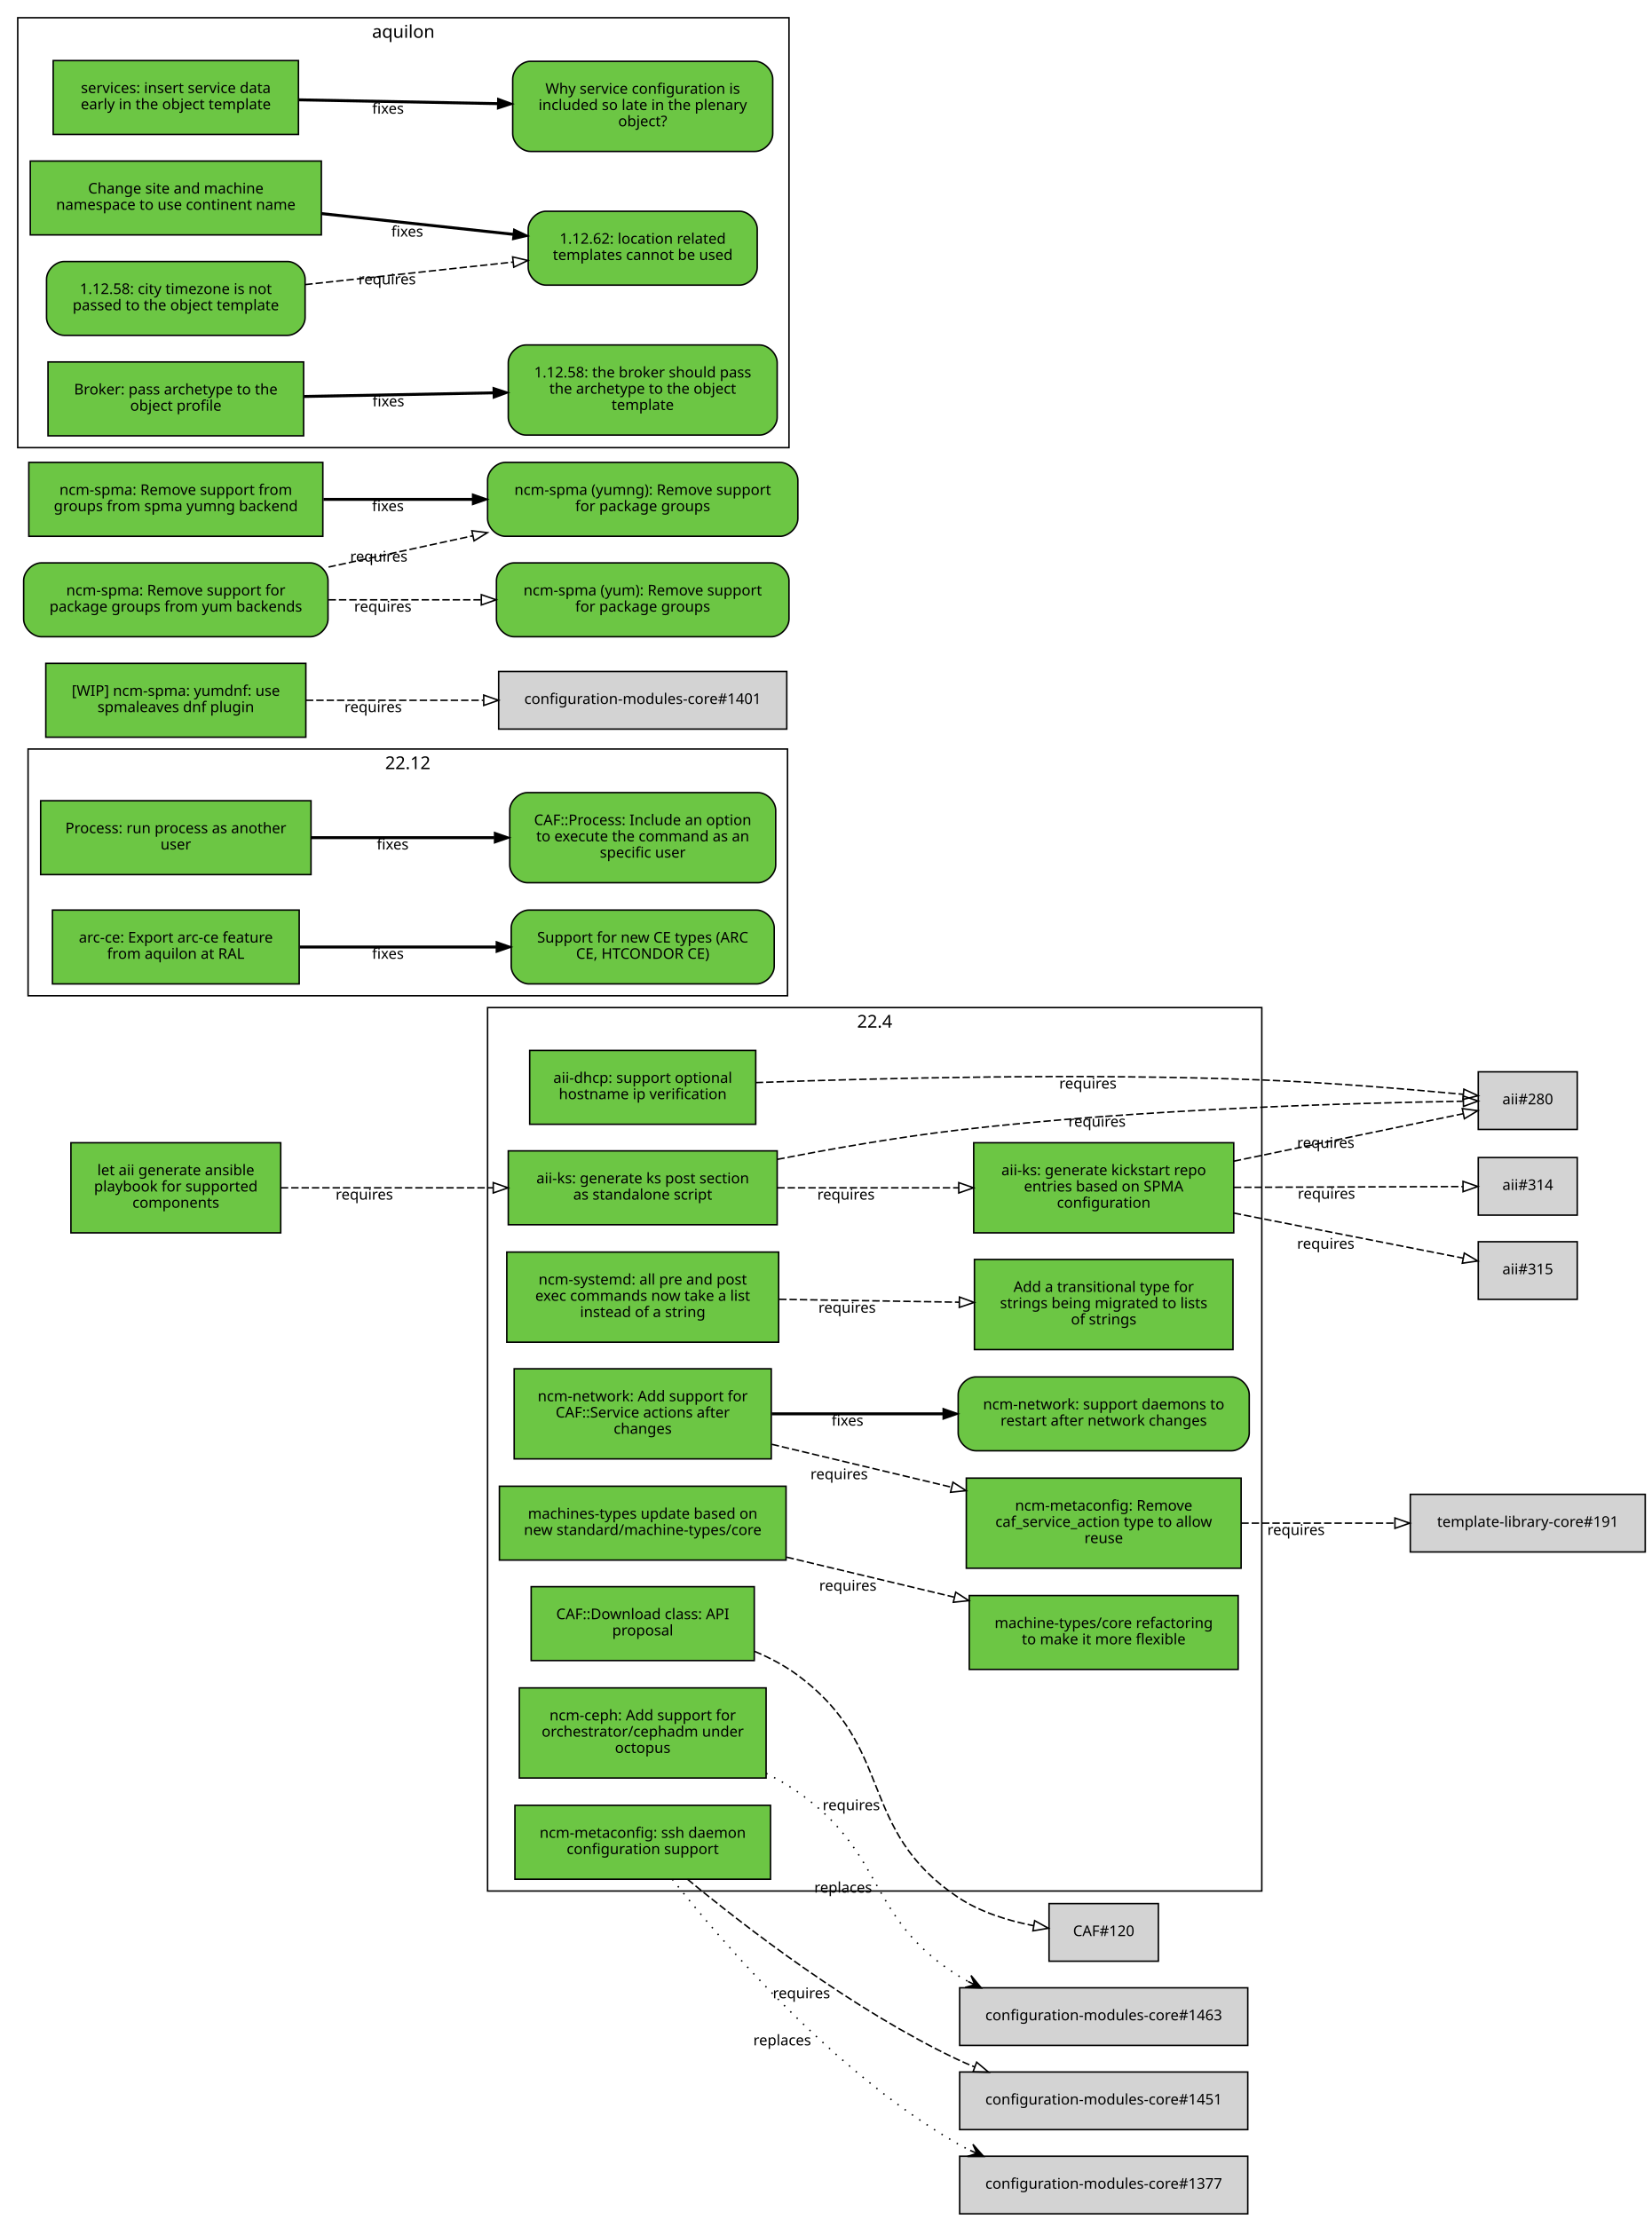
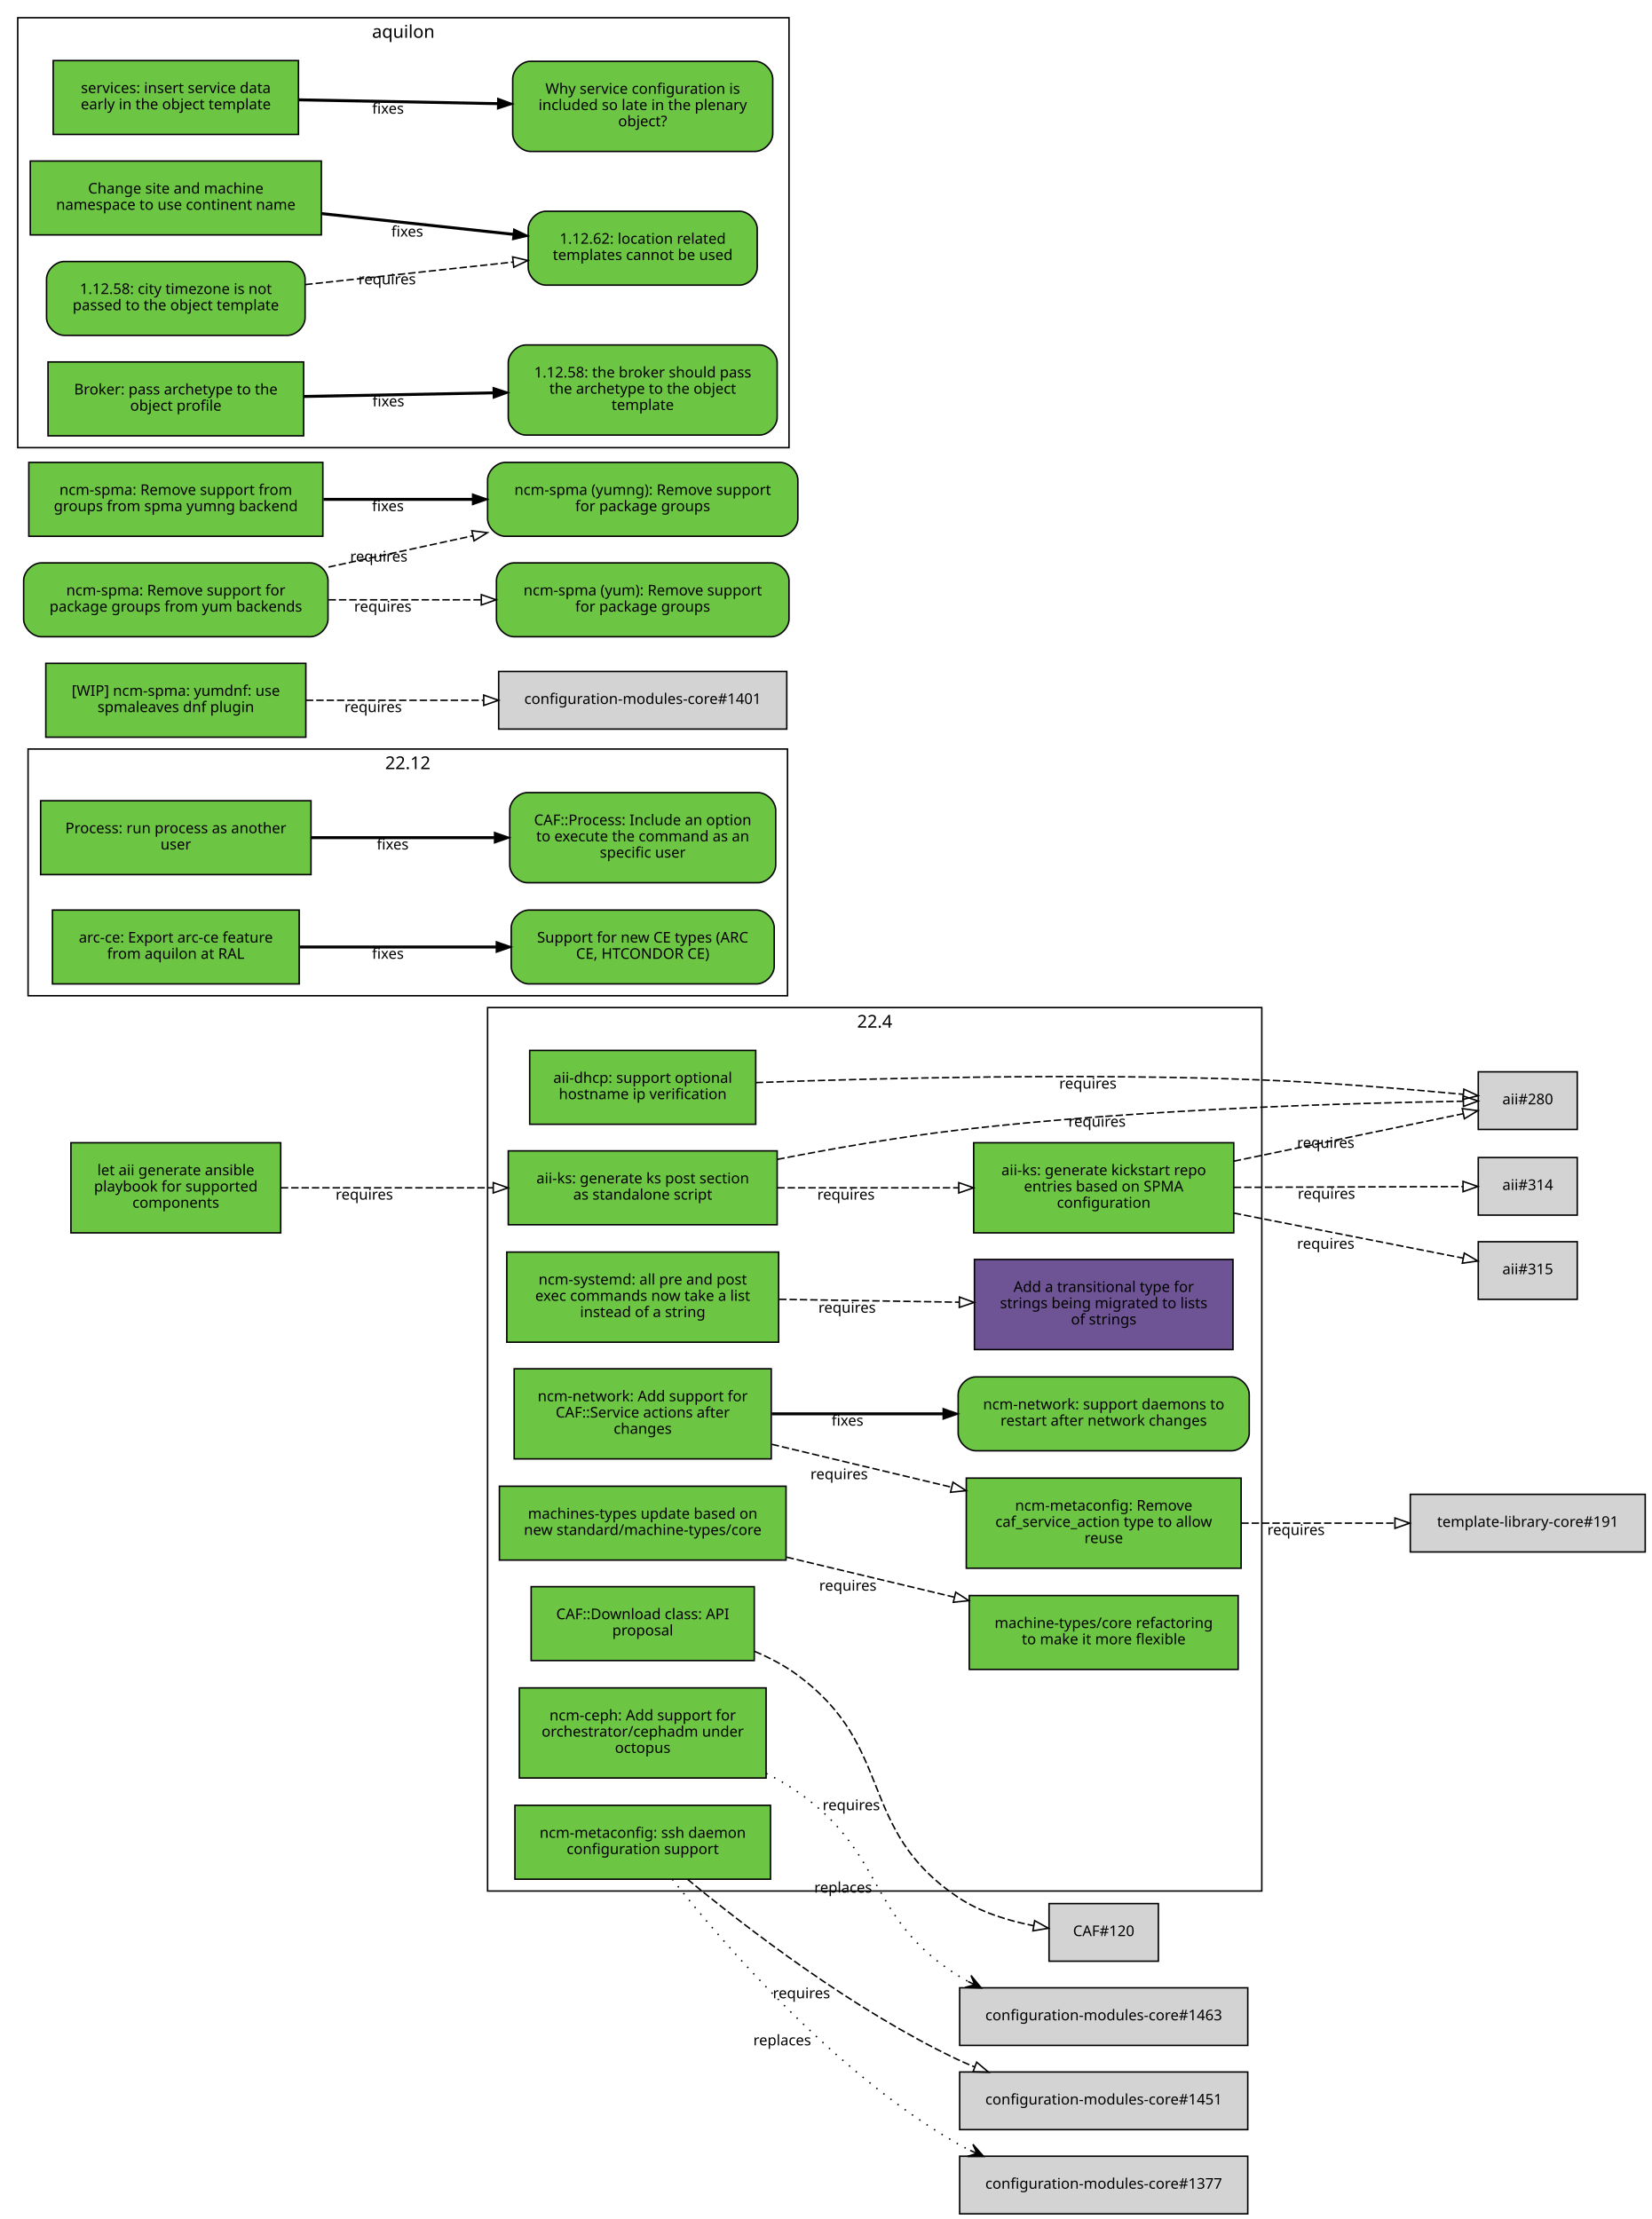
<svg xmlns="http://www.w3.org/2000/svg" xmlns:xlink="http://www.w3.org/1999/xlink" width="1118pt" height="1502pt" viewBox="0.00 0.00 1118.00 1502.00">
  <g id="graph0" class="graph" transform="scale(1 1) rotate(0) translate(4 1498)">
    <polygon fill="white" stroke="white" points="-4,5 -4,-1498 1115,-1498 1115,5 -4,5" />
    <g id="clust4" class="cluster">
      <polygon fill="none" stroke="black" points="8,-1195 8,-1486 530,-1486 530,-1195 8,-1195" />
      <text text-anchor="middle" x="269" y="-1472.4" font-family="Sans" font-size="12.00">aquilon</text>
    </g>
    <g id="clust3" class="cluster">
      <polygon fill="none" stroke="black" points="15,-824 15,-991 529,-991 529,-824 15,-824" />
      <text text-anchor="middle" x="272" y="-977.4" font-family="Sans" font-size="12.00">22.12</text>
    </g>
    <g id="clust2" class="cluster">
      <polygon fill="none" stroke="black" points="326,-218 326,-816 850,-816 850,-218 326,-218" />
      <text text-anchor="middle" x="588" y="-802.4" font-family="Sans" font-size="12.00">22.4</text>
    </g>
    <g id="node1" class="node">
      <g id="a_node1">
        <a xlink:href="https://github.com/quattor/aii/pull/328" xlink:title="aii#328 (pull-request)" target="_parent">
          <polygon fill="#6cc644" stroke="black" points="522,-719 340,-719 340,-669 522,-669 522,-719" />
          <text text-anchor="middle" x="431" y="-697" font-family="Sans" font-size="10.00">aii-ks: generate ks post section</text>
          <text text-anchor="middle" x="431" y="-686" font-family="Sans" font-size="10.00">as standalone script</text>
        </a>
      </g>
    </g>
    <g id="node2" class="node">
      <polygon fill="lightgrey" stroke="black" points="1063.5,-772.5 996.5,-772.5 996.5,-733.5 1063.5,-733.5 1063.5,-772.5" />
      <text text-anchor="middle" x="1030" y="-750.5" font-family="Sans" font-size="10.00">aii#280</text>
    </g>
    <g id="edge1" class="edge">
      <path fill="none" stroke="black" stroke-dasharray="5,2" d="M522.133,-713.255C559.652,-720.572 603.766,-728.274 644,-733 767.61,-747.518 914.782,-751.497 986.065,-752.588" />
      <polygon fill="none" stroke="black" points="986.382,-756.093 996.43,-752.734 986.48,-749.094 986.382,-756.093" />
      <text text-anchor="middle" x="738.473" y="-735.396" font-family="Sans" font-size="10.00">requires</text>
    </g>
    <g id="node3" class="node">
      <g id="a_node3">
        <a xlink:href="https://github.com/quattor/aii/pull/316" xlink:title="aii#316 (pull-request)" target="_parent">
          <polygon fill="#6cc644" stroke="black" points="831,-724.5 655,-724.5 655,-663.5 831,-663.5 831,-724.5" />
          <text text-anchor="middle" x="743" y="-702.5" font-family="Sans" font-size="10.00">aii-ks: generate kickstart repo</text>
          <text text-anchor="middle" x="743" y="-691.5" font-family="Sans" font-size="10.00">entries based on SPMA</text>
          <text text-anchor="middle" x="743" y="-680.5" font-family="Sans" font-size="10.00">configuration</text>
        </a>
      </g>
    </g>
    <g id="edge2" class="edge">
      <path fill="none" stroke="black" stroke-dasharray="5,2" d="M522.081,-694C560.563,-694 605.56,-694 644.792,-694" />
      <polygon fill="none" stroke="black" points="644.899,-697.5 654.899,-694 644.899,-690.5 644.899,-697.5" />
      <text text-anchor="middle" x="568.561" y="-686" font-family="Sans" font-size="10.00">requires</text>
    </g>
    <g id="edge3" class="edge">
      <path fill="none" stroke="black" stroke-dasharray="5,2" d="M831.058,-712.023C882.518,-722.676 945.406,-735.695 986.29,-744.158" />
      <polygon fill="none" stroke="black" points="985.688,-747.608 996.19,-746.208 987.107,-740.753 985.688,-747.608" />
      <text text-anchor="middle" x="893.279" y="-721.044" font-family="Sans" font-size="10.00">requires</text>
    </g>
    <g id="node4" class="node">
      <polygon fill="lightgrey" stroke="black" points="1063.5,-714.5 996.5,-714.5 996.5,-675.5 1063.5,-675.5 1063.5,-714.5" />
      <text text-anchor="middle" x="1030" y="-692.5" font-family="Sans" font-size="10.00">aii#314</text>
    </g>
    <g id="edge4" class="edge">
      <path fill="none" stroke="black" stroke-dasharray="5,2" d="M831.058,-694.305C882.409,-694.486 945.14,-694.706 986.03,-694.849" />
      <polygon fill="none" stroke="black" points="986.177,-698.35 996.19,-694.885 986.202,-691.35 986.177,-698.35" />
      <text text-anchor="middle" x="893.741" y="-686.596" font-family="Sans" font-size="10.00">requires</text>
    </g>
    <g id="node5" class="node">
      <polygon fill="lightgrey" stroke="black" points="1063.5,-657.5 996.5,-657.5 996.5,-618.5 1063.5,-618.5 1063.5,-657.5" />
      <text text-anchor="middle" x="1030" y="-635.5" font-family="Sans" font-size="10.00">aii#315</text>
    </g>
    <g id="edge5" class="edge">
      <path fill="none" stroke="black" stroke-dasharray="5,2" d="M831.058,-676.894C882.518,-666.782 945.406,-654.425 986.29,-646.392" />
      <polygon fill="none" stroke="black" points="987.052,-649.809 996.19,-644.447 985.702,-642.941 987.052,-649.809" />
      <text text-anchor="middle" x="893.279" y="-652.738" font-family="Sans" font-size="10.00">requires</text>
    </g>
    <g id="node6" class="node">
      <g id="a_node6">
        <a xlink:href="https://github.com/quattor/aii/pull/299" xlink:title="aii#299 (pull-request)" target="_parent">
          <polygon fill="#6cc644" stroke="black" points="507.5,-787 354.5,-787 354.5,-737 507.5,-737 507.5,-787" />
          <text text-anchor="middle" x="431" y="-765" font-family="Sans" font-size="10.00">aii-dhcp: support optional</text>
          <text text-anchor="middle" x="431" y="-754" font-family="Sans" font-size="10.00">hostname ip verification</text>
        </a>
      </g>
    </g>
    <g id="edge6" class="edge">
      <path fill="none" stroke="black" stroke-dasharray="5,2" d="M507.544,-765.217C591.286,-768.245 730.343,-771.672 850,-767 896.634,-765.179 949.947,-760.699 986.175,-757.294" />
      <polygon fill="none" stroke="black" points="986.759,-760.754 996.382,-756.32 986.094,-753.786 986.759,-760.754" />
      <text text-anchor="middle" x="732.307" y="-761.165" font-family="Sans" font-size="10.00">requires</text>
    </g>
    <g id="node7" class="node">
      <g id="a_node7">
        <a xlink:href="https://github.com/quattor/aii/pull/331" xlink:title="aii#331 (pull-request)" target="_parent">
          <polygon fill="#6cc644" stroke="black" points="186,-724.5 44,-724.5 44,-663.5 186,-663.5 186,-724.5" />
          <text text-anchor="middle" x="115" y="-702.5" font-family="Sans" font-size="10.00">let aii generate ansible</text>
          <text text-anchor="middle" x="115" y="-691.5" font-family="Sans" font-size="10.00">playbook for supported</text>
          <text text-anchor="middle" x="115" y="-680.5" font-family="Sans" font-size="10.00">components</text>
        </a>
      </g>
    </g>
    <g id="edge7" class="edge">
      <path fill="none" stroke="black" stroke-dasharray="5,2" d="M186.077,-694C228.343,-694 282.883,-694 329.668,-694" />
      <polygon fill="none" stroke="black" points="329.834,-697.5 339.834,-694 329.834,-690.5 329.834,-697.5" />
      <text text-anchor="middle" x="242.574" y="-686" font-family="Sans" font-size="10.00">requires</text>
    </g>
    <g id="node8" class="node">
      <g id="a_node8">
        <a xlink:href="https://github.com/quattor/CAF/pull/257" xlink:title="CAF#257 (pull-request)" target="_parent">
          <polygon fill="#6cc644" stroke="black" points="206.5,-956 23.5,-956 23.5,-906 206.5,-906 206.5,-956" />
          <text text-anchor="middle" x="115" y="-934" font-family="Sans" font-size="10.00">Process: run process as another</text>
          <text text-anchor="middle" x="115" y="-923" font-family="Sans" font-size="10.00">user</text>
        </a>
      </g>
    </g>
    <g id="node9" class="node">
      <g id="a_node9">
        <a xlink:href="https://github.com/quattor/CAF/issues/253" xlink:title="CAF#253 (issue)" target="_parent">
          <path fill="#6cc644" stroke="black" d="M509,-961.5C509,-961.5 353,-961.5 353,-961.5 347,-961.5 341,-955.5 341,-949.5 341,-949.5 341,-912.5 341,-912.5 341,-906.5 347,-900.5 353,-900.5 353,-900.5 509,-900.5 509,-900.5 515,-900.5 521,-906.5 521,-912.5 521,-912.5 521,-949.5 521,-949.5 521,-955.5 515,-961.5 509,-961.5" />
          <text text-anchor="middle" x="431" y="-939.5" font-family="Sans" font-size="10.00">CAF::Process: Include an option</text>
          <text text-anchor="middle" x="431" y="-928.5" font-family="Sans" font-size="10.00">to execute the command as an</text>
          <text text-anchor="middle" x="431" y="-917.5" font-family="Sans" font-size="10.00">specific user</text>
        </a>
      </g>
    </g>
    <g id="edge8" class="edge">
      <path fill="none" stroke="black" stroke-width="2" d="M206.822,-931C245.561,-931 290.88,-931 330.522,-931" />
      <polygon fill="black" stroke="black" points="330.737,-934.5 340.737,-931 330.737,-927.5 330.737,-934.5" />
      <text text-anchor="middle" x="261.782" y="-923" font-family="Sans" font-size="10.00">fixes</text>
    </g>
    <g id="node10" class="node">
      <g id="a_node10">
        <a xlink:href="https://github.com/quattor/CAF/pull/110" xlink:title="CAF#110 (pull-request)" target="_parent">
          <polygon fill="#6cc644" stroke="black" points="506.5,-424 355.5,-424 355.5,-374 506.5,-374 506.5,-424" />
          <text text-anchor="middle" x="431" y="-402" font-family="Sans" font-size="10.00">CAF::Download class: API</text>
          <text text-anchor="middle" x="431" y="-391" font-family="Sans" font-size="10.00">proposal</text>
        </a>
      </g>
    </g>
    <g id="node11" class="node">
      <polygon fill="lightgrey" stroke="black" points="780,-209.5 706,-209.5 706,-170.5 780,-170.5 780,-209.5" />
      <text text-anchor="middle" x="743" y="-187.5" font-family="Sans" font-size="10.00">CAF#120</text>
    </g>
    <g id="edge9" class="edge">
      <path fill="none" stroke="black" stroke-dasharray="5,2" d="M506.719,-380.235C517.084,-375.852 527.186,-370.504 536,-364 602.102,-315.225 575.898,-259.941 644,-214 659.174,-203.764 678.288,-197.885 695.597,-194.513" />
      <polygon fill="none" stroke="black" points="696.275,-197.948 705.537,-192.802 695.088,-191.049 696.275,-197.948" />
      <text text-anchor="middle" x="572.151" y="-272.731" font-family="Sans" font-size="10.00">requires</text>
    </g>
    <g id="node12" class="node">
      <g id="a_node12">
        <a xlink:href="https://github.com/quattor/configuration-modules-core/pull/1490" xlink:title="configuration-modules-core#1490 (pull-request)" target="_parent">
          <polygon fill="#6cc644" stroke="black" points="514.5,-355.5 347.5,-355.5 347.5,-294.5 514.5,-294.5 514.5,-355.5" />
          <text text-anchor="middle" x="431" y="-333.5" font-family="Sans" font-size="10.00">ncm-ceph: Add support for</text>
          <text text-anchor="middle" x="431" y="-322.5" font-family="Sans" font-size="10.00">orchestrator/cephadm under</text>
          <text text-anchor="middle" x="431" y="-311.5" font-family="Sans" font-size="10.00">octopus</text>
        </a>
      </g>
    </g>
    <g id="node13" class="node">
      <polygon fill="lightgrey" stroke="black" points="840.5,-152.5 645.5,-152.5 645.5,-113.5 840.5,-113.5 840.5,-152.5" />
      <text text-anchor="middle" x="743" y="-130.5" font-family="Sans" font-size="10.00">configuration-modules-core#1463</text>
    </g>
    <g id="edge10" class="edge">
      <path fill="none" stroke="black" stroke-dasharray="1,5" d="M514.567,-297.644C522.072,-293.866 529.344,-289.659 536,-285 595.873,-243.09 582.324,-200.209 644,-161 646.301,-159.537 648.679,-158.15 651.118,-156.833" />
      <polygon fill="black" stroke="black" points="660.181,-152.368 653.199,-160.824 655.696,-154.577 651.21,-156.787 651.21,-156.787 651.21,-156.787 655.696,-154.577 649.222,-152.75 660.181,-152.368 660.181,-152.368" />
      <text text-anchor="middle" x="566.663" y="-216.923" font-family="Sans" font-size="10.00">replaces</text>
    </g>
    <g id="node14" class="node">
      <g id="a_node14">
        <a xlink:href="https://github.com/quattor/configuration-modules-core/pull/1464" xlink:title="configuration-modules-core#1464 (pull-request)" target="_parent">
          <polygon fill="#6cc644" stroke="black" points="523,-650.5 339,-650.5 339,-589.5 523,-589.5 523,-650.5" />
          <text text-anchor="middle" x="431" y="-628.5" font-family="Sans" font-size="10.00">ncm-systemd: all pre and post</text>
          <text text-anchor="middle" x="431" y="-617.5" font-family="Sans" font-size="10.00">exec commands now take a list</text>
          <text text-anchor="middle" x="431" y="-606.5" font-family="Sans" font-size="10.00">instead of a string</text>
        </a>
      </g>
    </g>
    <g id="node15" class="node">
      <g id="a_node15">
        <a xlink:href="https://github.com/quattor/template-library-core/pull/212" xlink:title="template-library-core#212 (pull-request)" target="_parent">
-           <polygon fill="#6cc644" stroke="black" points="830.5,-645.5 655.5,-645.5 655.5,-584.5 830.5,-584.5 830.5,-645.5" />
+           <polygon fill="#6e5494" stroke="black" points="830.5,-645.5 655.5,-645.5 655.5,-584.5 830.5,-584.5 830.5,-645.5" />
          <text text-anchor="middle" x="743" y="-623.5" font-family="Sans" font-size="10.00">Add a transitional type for</text>
          <text text-anchor="middle" x="743" y="-612.5" font-family="Sans" font-size="10.00">strings being migrated to lists</text>
          <text text-anchor="middle" x="743" y="-601.5" font-family="Sans" font-size="10.00">of strings</text>
        </a>
      </g>
    </g>
    <g id="edge11" class="edge">
      <path fill="none" stroke="black" stroke-dasharray="5,2" d="M523.334,-618.527C561.615,-617.909 606.168,-617.191 645.032,-616.564" />
      <polygon fill="none" stroke="black" points="645.364,-620.059 655.306,-616.398 645.251,-613.06 645.364,-620.059" />
      <text text-anchor="middle" x="569.323" y="-609.463" font-family="Sans" font-size="10.00">requires</text>
    </g>
    <g id="node16" class="node">
      <g id="a_node16">
        <a xlink:href="https://github.com/quattor/configuration-modules-core/pull/1452" xlink:title="configuration-modules-core#1452 (pull-request)" target="_parent">
          <polygon fill="#6cc644" stroke="black" points="517.5,-276 344.5,-276 344.5,-226 517.5,-226 517.5,-276" />
          <text text-anchor="middle" x="431" y="-254" font-family="Sans" font-size="10.00">ncm-metaconfig: ssh daemon</text>
          <text text-anchor="middle" x="431" y="-243" font-family="Sans" font-size="10.00">configuration support</text>
        </a>
      </g>
    </g>
    <g id="node17" class="node">
      <polygon fill="lightgrey" stroke="black" points="840.5,-38.5 645.5,-38.5 645.5,0.5 840.5,0.5 840.5,-38.5" />
      <text text-anchor="middle" x="743" y="-16.5" font-family="Sans" font-size="10.00">configuration-modules-core#1377</text>
    </g>
    <g id="edge12" class="edge">
      <path fill="none" stroke="black" stroke-dasharray="1,5" d="M451.039,-225.948C485.052,-182.932 560.551,-95.028 644,-47 646.711,-45.44 649.516,-43.961 652.387,-42.561" />
      <polygon fill="black" stroke="black" points="661.754,-38.349 654.479,-46.554 657.194,-40.4 652.634,-42.45 652.634,-42.45 652.634,-42.45 657.194,-40.4 650.788,-38.346 661.754,-38.349 661.754,-38.349" />
      <text text-anchor="middle" x="525.394" y="-113.542" font-family="Sans" font-size="10.00">replaces</text>
    </g>
    <g id="node18" class="node">
      <polygon fill="lightgrey" stroke="black" points="840.5,-95.5 645.5,-95.5 645.5,-56.5 840.5,-56.5 840.5,-95.5" />
      <text text-anchor="middle" x="743" y="-73.5" font-family="Sans" font-size="10.00">configuration-modules-core#1451</text>
    </g>
    <g id="edge13" class="edge">
      <path fill="none" stroke="black" stroke-dasharray="5,2" d="M461.302,-225.961C500.523,-193.6 573.366,-137.451 644,-104 647.778,-102.211 651.694,-100.513 655.689,-98.906" />
      <polygon fill="none" stroke="black" points="657.024,-102.143 665.129,-95.318 654.537,-95.599 657.024,-102.143" />
      <text text-anchor="middle" x="538.444" y="-145.408" font-family="Sans" font-size="10.00">requires</text>
    </g>
    <g id="node19" class="node">
      <g id="a_node19">
        <a xlink:href="https://github.com/quattor/configuration-modules-core/pull/1336" xlink:title="configuration-modules-core#1336 (pull-request)" target="_parent">
          <polygon fill="#6cc644" stroke="black" points="518,-571.5 344,-571.5 344,-510.5 518,-510.5 518,-571.5" />
          <text text-anchor="middle" x="431" y="-549.5" font-family="Sans" font-size="10.00">ncm-network: Add support for</text>
          <text text-anchor="middle" x="431" y="-538.5" font-family="Sans" font-size="10.00">CAF::Service actions after</text>
          <text text-anchor="middle" x="431" y="-527.5" font-family="Sans" font-size="10.00">changes</text>
        </a>
      </g>
    </g>
    <g id="node20" class="node">
      <g id="a_node20">
        <a xlink:href="https://github.com/quattor/configuration-modules-core/pull/1335" xlink:title="configuration-modules-core#1335 (pull-request)" target="_parent">
          <polygon fill="#6cc644" stroke="black" points="836,-497.5 650,-497.5 650,-436.5 836,-436.5 836,-497.5" />
          <text text-anchor="middle" x="743" y="-475.5" font-family="Sans" font-size="10.00">ncm-metaconfig: Remove</text>
          <text text-anchor="middle" x="743" y="-464.5" font-family="Sans" font-size="10.00">caf_service_action type to allow</text>
          <text text-anchor="middle" x="743" y="-453.5" font-family="Sans" font-size="10.00">reuse</text>
        </a>
      </g>
    </g>
    <g id="edge14" class="edge">
      <path fill="none" stroke="black" stroke-dasharray="5,2" d="M518.352,-520.387C556.091,-511.378 600.633,-500.746 639.992,-491.35" />
      <polygon fill="none" stroke="black" points="640.966,-494.716 649.88,-488.99 639.34,-487.908 640.966,-494.716" />
      <text text-anchor="middle" x="563.923" y="-496.734" font-family="Sans" font-size="10.00">requires</text>
    </g>
    <g id="node21" class="node">
      <g id="a_node21">
        <a xlink:href="https://github.com/quattor/configuration-modules-core/issues/1071" xlink:title="configuration-modules-core#1071 (issue)" target="_parent">
          <path fill="#6cc644" stroke="black" d="M829.5,-566C829.5,-566 656.5,-566 656.5,-566 650.5,-566 644.5,-560 644.5,-554 644.5,-554 644.5,-528 644.5,-528 644.5,-522 650.5,-516 656.5,-516 656.5,-516 829.5,-516 829.5,-516 835.5,-516 841.5,-522 841.5,-528 841.5,-528 841.5,-554 841.5,-554 841.5,-560 835.5,-566 829.5,-566" />
          <text text-anchor="middle" x="743" y="-544" font-family="Sans" font-size="10.00">ncm-network: support daemons to</text>
          <text text-anchor="middle" x="743" y="-533" font-family="Sans" font-size="10.00">restart after network changes</text>
        </a>
      </g>
    </g>
    <g id="edge15" class="edge">
      <path fill="none" stroke="black" stroke-width="2" d="M518.352,-541C554.286,-541 596.389,-541 634.312,-541" />
      <polygon fill="black" stroke="black" points="634.371,-544.5 644.371,-541 634.371,-537.5 634.371,-544.5" />
      <text text-anchor="middle" x="569.612" y="-533" font-family="Sans" font-size="10.00">fixes</text>
    </g>
    <g id="node22" class="node">
      <polygon fill="lightgrey" stroke="black" points="1109.5,-486.5 950.5,-486.5 950.5,-447.5 1109.5,-447.5 1109.5,-486.5" />
      <text text-anchor="middle" x="1030" y="-464.5" font-family="Sans" font-size="10.00">template-library-core#191</text>
    </g>
    <g id="edge16" class="edge">
      <path fill="none" stroke="black" stroke-dasharray="5,2" d="M836.138,-467C869.447,-467 906.968,-467 940.003,-467" />
      <polygon fill="none" stroke="black" points="940.101,-470.5 950.101,-467 940.101,-463.5 940.101,-470.5" />
      <text text-anchor="middle" x="873.142" y="-459" font-family="Sans" font-size="10.00">requires</text>
    </g>
    <g id="node23" class="node">
      <g id="a_node23">
        <a xlink:href="https://github.com/quattor/configuration-modules-core/pull/1507" xlink:title="configuration-modules-core#1507 (pull-request)" target="_parent">
          <polygon fill="#6cc644" stroke="black" points="203,-1049 27,-1049 27,-999 203,-999 203,-1049" />
          <text text-anchor="middle" x="115" y="-1027" font-family="Sans" font-size="10.00">[WIP] ncm-spma: yumdnf: use</text>
          <text text-anchor="middle" x="115" y="-1016" font-family="Sans" font-size="10.00">spmaleaves dnf plugin</text>
        </a>
      </g>
    </g>
    <g id="node24" class="node">
      <polygon fill="lightgrey" stroke="black" points="528.5,-1043.5 333.5,-1043.5 333.5,-1004.5 528.5,-1004.5 528.5,-1043.5" />
      <text text-anchor="middle" x="431" y="-1021.5" font-family="Sans" font-size="10.00">configuration-modules-core#1401</text>
    </g>
    <g id="edge17" class="edge">
      <path fill="none" stroke="black" stroke-dasharray="5,2" d="M203.05,-1024C240.203,-1024 283.927,-1024 323.027,-1024" />
      <polygon fill="none" stroke="black" points="323.391,-1027.5 333.391,-1024 323.391,-1020.5 323.391,-1027.5" />
      <text text-anchor="middle" x="248.549" y="-1016" font-family="Sans" font-size="10.00">requires</text>
    </g>
    <g id="node25" class="node">
      <g id="a_node25">
        <a xlink:href="https://github.com/quattor/configuration-modules-core/pull/1148" xlink:title="configuration-modules-core#1148 (pull-request)" target="_parent">
          <polygon fill="#6cc644" stroke="black" points="214.5,-1185 15.5,-1185 15.5,-1135 214.5,-1135 214.5,-1185" />
          <text text-anchor="middle" x="115" y="-1163" font-family="Sans" font-size="10.00">ncm-spma: Remove support from</text>
          <text text-anchor="middle" x="115" y="-1152" font-family="Sans" font-size="10.00">groups from spma yumng backend</text>
        </a>
      </g>
    </g>
    <g id="node26" class="node">
      <g id="a_node26">
        <a xlink:href="https://github.com/quattor/configuration-modules-core/issues/952" xlink:title="configuration-modules-core#952 (issue)" target="_parent">
          <path fill="#6cc644" stroke="black" d="M524,-1185C524,-1185 338,-1185 338,-1185 332,-1185 326,-1179 326,-1173 326,-1173 326,-1147 326,-1147 326,-1141 332,-1135 338,-1135 338,-1135 524,-1135 524,-1135 530,-1135 536,-1141 536,-1147 536,-1147 536,-1173 536,-1173 536,-1179 530,-1185 524,-1185" />
          <text text-anchor="middle" x="431" y="-1163" font-family="Sans" font-size="10.00">ncm-spma (yumng): Remove support</text>
          <text text-anchor="middle" x="431" y="-1152" font-family="Sans" font-size="10.00">for package groups</text>
        </a>
      </g>
    </g>
    <g id="edge18" class="edge">
      <path fill="none" stroke="black" stroke-width="2" d="M214.921,-1160C246.933,-1160 282.695,-1160 315.726,-1160" />
      <polygon fill="black" stroke="black" points="315.883,-1163.5 325.883,-1160 315.882,-1156.5 315.883,-1163.5" />
      <text text-anchor="middle" x="258.546" y="-1152" font-family="Sans" font-size="10.00">fixes</text>
    </g>
    <g id="node27" class="node">
      <g id="a_node27">
        <a xlink:href="https://github.com/quattor/configuration-modules-core/issues/950" xlink:title="configuration-modules-core#950 (issue)" target="_parent">
          <path fill="#6cc644" stroke="black" d="M206,-1117C206,-1117 24,-1117 24,-1117 18,-1117 12,-1111 12,-1105 12,-1105 12,-1079 12,-1079 12,-1073 18,-1067 24,-1067 24,-1067 206,-1067 206,-1067 212,-1067 218,-1073 218,-1079 218,-1079 218,-1105 218,-1105 218,-1111 212,-1117 206,-1117" />
          <text text-anchor="middle" x="115" y="-1095" font-family="Sans" font-size="10.00">ncm-spma: Remove support for</text>
          <text text-anchor="middle" x="115" y="-1084" font-family="Sans" font-size="10.00">package groups from yum backends</text>
        </a>
      </g>
    </g>
    <g id="node28" class="node">
      <g id="a_node28">
        <a xlink:href="https://github.com/quattor/configuration-modules-core/issues/951" xlink:title="configuration-modules-core#951 (issue)" target="_parent">
          <path fill="#6cc644" stroke="black" d="M518,-1117C518,-1117 344,-1117 344,-1117 338,-1117 332,-1111 332,-1105 332,-1105 332,-1079 332,-1079 332,-1073 338,-1067 344,-1067 344,-1067 518,-1067 518,-1067 524,-1067 530,-1073 530,-1079 530,-1079 530,-1105 530,-1105 530,-1111 524,-1117 518,-1117" />
          <text text-anchor="middle" x="431" y="-1095" font-family="Sans" font-size="10.00">ncm-spma (yum): Remove support</text>
          <text text-anchor="middle" x="431" y="-1084" font-family="Sans" font-size="10.00">for package groups</text>
        </a>
      </g>
    </g>
    <g id="edge19" class="edge">
      <path fill="none" stroke="black" stroke-dasharray="5,2" d="M218.381,-1092C251.386,-1092 288.071,-1092 321.502,-1092" />
      <polygon fill="none" stroke="black" points="321.765,-1095.5 331.765,-1092 321.765,-1088.5 321.765,-1095.5" />
      <text text-anchor="middle" x="255.107" y="-1084" font-family="Sans" font-size="10.00">requires</text>
    </g>
    <g id="edge20" class="edge">
      <path fill="none" stroke="black" stroke-dasharray="5,2" d="M218.381,-1114.17C249.602,-1120.93 284.116,-1128.41 316.053,-1135.32" />
      <polygon fill="none" stroke="black" points="315.361,-1138.75 325.876,-1137.45 316.843,-1131.91 315.361,-1138.75" />
      <text text-anchor="middle" x="252.372" y="-1117.86" font-family="Sans" font-size="10.00">requires</text>
    </g>
    <g id="node29" class="node">
      <g id="a_node29">
        <a xlink:href="https://github.com/quattor/template-library-grid/pull/241" xlink:title="template-library-grid#241 (pull-request)" target="_parent">
          <polygon fill="#6cc644" stroke="black" points="528,-492 334,-492 334,-442 528,-442 528,-492" />
          <text text-anchor="middle" x="431" y="-470" font-family="Sans" font-size="10.00">machines-types update based on</text>
          <text text-anchor="middle" x="431" y="-459" font-family="Sans" font-size="10.00">new standard/machine-types/core</text>
        </a>
      </g>
    </g>
    <g id="node30" class="node">
      <g id="a_node30">
        <a xlink:href="https://github.com/quattor/template-library-standard/pull/140" xlink:title="template-library-standard#140 (pull-request)" target="_parent">
          <polygon fill="#6cc644" stroke="black" points="834,-418 652,-418 652,-368 834,-368 834,-418" />
          <text text-anchor="middle" x="743" y="-396" font-family="Sans" font-size="10.00">machine-types/core refactoring</text>
          <text text-anchor="middle" x="743" y="-385" font-family="Sans" font-size="10.00">to make it more flexible</text>
        </a>
      </g>
    </g>
    <g id="edge21" class="edge">
      <path fill="none" stroke="black" stroke-dasharray="5,2" d="M528.387,-443.992C564.372,-435.402 605.301,-425.631 641.636,-416.958" />
      <polygon fill="none" stroke="black" points="642.84,-420.269 651.754,-414.543 641.215,-413.46 642.84,-420.269" />
      <text text-anchor="middle" x="569.849" y="-421.32" font-family="Sans" font-size="10.00">requires</text>
    </g>
    <g id="node31" class="node">
      <g id="a_node31">
        <a xlink:href="https://github.com/quattor/template-library-grid/pull/232" xlink:title="template-library-grid#232 (pull-request)" target="_parent">
          <polygon fill="#6cc644" stroke="black" points="198.5,-882 31.5,-882 31.5,-832 198.5,-832 198.5,-882" />
          <text text-anchor="middle" x="115" y="-860" font-family="Sans" font-size="10.00">arc-ce: Export arc-ce feature</text>
          <text text-anchor="middle" x="115" y="-849" font-family="Sans" font-size="10.00">from aquilon at RAL</text>
        </a>
      </g>
    </g>
    <g id="node32" class="node">
      <g id="a_node32">
        <a xlink:href="https://github.com/quattor/template-library-grid/issues/221" xlink:title="template-library-grid#221 (issue)" target="_parent">
          <path fill="#6cc644" stroke="black" d="M508,-882C508,-882 354,-882 354,-882 348,-882 342,-876 342,-870 342,-870 342,-844 342,-844 342,-838 348,-832 354,-832 354,-832 508,-832 508,-832 514,-832 520,-838 520,-844 520,-844 520,-870 520,-870 520,-876 514,-882 508,-882" />
          <text text-anchor="middle" x="431" y="-860" font-family="Sans" font-size="10.00">Support for new CE types (ARC</text>
          <text text-anchor="middle" x="431" y="-849" font-family="Sans" font-size="10.00">CE, HTCONDOR CE)</text>
        </a>
      </g>
    </g>
    <g id="edge22" class="edge">
      <path fill="none" stroke="black" stroke-width="2" d="M198.911,-857C239.702,-857 289.151,-857 331.823,-857" />
      <polygon fill="black" stroke="black" points="331.947,-860.5 341.947,-857 331.947,-853.5 331.947,-860.5" />
      <text text-anchor="middle" x="258.543" y="-849" font-family="Sans" font-size="10.00">fixes</text>
    </g>
    <g id="node33" class="node">
      <g id="a_node33">
        <a xlink:href="https://github.com/quattor/aquilon/pull/115" xlink:title="aquilon#115 (pull-request)" target="_parent">
          <polygon fill="#6cc644" stroke="black" points="198,-1457 32,-1457 32,-1407 198,-1407 198,-1457" />
          <text text-anchor="middle" x="115" y="-1435" font-family="Sans" font-size="10.00">services: insert service data</text>
          <text text-anchor="middle" x="115" y="-1424" font-family="Sans" font-size="10.00">early in the object template</text>
        </a>
      </g>
    </g>
    <g id="node34" class="node">
      <g id="a_node34">
        <a xlink:href="https://github.com/quattor/aquilon/issues/109" xlink:title="aquilon#109 (issue)" target="_parent">
          <path fill="#6cc644" stroke="black" d="M507,-1456.5C507,-1456.5 355,-1456.5 355,-1456.5 349,-1456.5 343,-1450.5 343,-1444.5 343,-1444.5 343,-1407.5 343,-1407.5 343,-1401.5 349,-1395.5 355,-1395.5 355,-1395.5 507,-1395.5 507,-1395.5 513,-1395.5 519,-1401.5 519,-1407.5 519,-1407.5 519,-1444.5 519,-1444.5 519,-1450.5 513,-1456.5 507,-1456.5" />
          <text text-anchor="middle" x="431" y="-1434.5" font-family="Sans" font-size="10.00">Why service configuration is</text>
          <text text-anchor="middle" x="431" y="-1423.5" font-family="Sans" font-size="10.00">included so late in the plenary</text>
          <text text-anchor="middle" x="431" y="-1412.5" font-family="Sans" font-size="10.00">object?</text>
        </a>
      </g>
    </g>
    <g id="edge23" class="edge">
      <path fill="none" stroke="black" stroke-width="2" d="M198.09,-1430.43C239.304,-1429.64 289.515,-1428.68 332.663,-1427.86" />
      <polygon fill="black" stroke="black" points="332.965,-1431.35 342.896,-1427.66 332.831,-1424.36 332.965,-1431.35" />
      <text text-anchor="middle" x="258.61" y="-1421.05" font-family="Sans" font-size="10.00">fixes</text>
    </g>
    <g id="node35" class="node">
      <g id="a_node35">
        <a xlink:href="https://github.com/quattor/aquilon/pull/110" xlink:title="aquilon#110 (pull-request)" target="_parent">
          <polygon fill="#6cc644" stroke="black" points="213.5,-1389 16.5,-1389 16.5,-1339 213.5,-1339 213.5,-1389" />
          <text text-anchor="middle" x="115" y="-1367" font-family="Sans" font-size="10.00">Change site and machine</text>
          <text text-anchor="middle" x="115" y="-1356" font-family="Sans" font-size="10.00">namespace to use continent name</text>
        </a>
      </g>
    </g>
    <g id="node36" class="node">
      <g id="a_node36">
        <a xlink:href="https://github.com/quattor/aquilon/issues/104" xlink:title="aquilon#104 (issue)" target="_parent">
          <path fill="#6cc644" stroke="black" d="M496.5,-1355C496.5,-1355 365.5,-1355 365.5,-1355 359.5,-1355 353.5,-1349 353.5,-1343 353.5,-1343 353.5,-1317 353.5,-1317 353.5,-1311 359.5,-1305 365.5,-1305 365.5,-1305 496.5,-1305 496.5,-1305 502.5,-1305 508.5,-1311 508.5,-1317 508.5,-1317 508.5,-1343 508.5,-1343 508.5,-1349 502.5,-1355 496.5,-1355" />
          <text text-anchor="middle" x="431" y="-1333" font-family="Sans" font-size="10.00">1.12.62: location related</text>
          <text text-anchor="middle" x="431" y="-1322" font-family="Sans" font-size="10.00">templates cannot be used</text>
        </a>
      </g>
    </g>
    <g id="edge24" class="edge">
      <path fill="none" stroke="black" stroke-width="2" d="M213.63,-1353.43C255.122,-1348.94 303.101,-1343.74 343.32,-1339.39" />
      <polygon fill="black" stroke="black" points="343.804,-1342.85 353.369,-1338.3 343.05,-1335.89 343.804,-1342.85" />
      <text text-anchor="middle" x="271.634" y="-1337.85" font-family="Sans" font-size="10.00">fixes</text>
    </g>
    <g id="node37" class="node">
      <g id="a_node37">
        <a xlink:href="https://github.com/quattor/aquilon/issues/91" xlink:title="aquilon#91 (issue)" target="_parent">
          <path fill="#6cc644" stroke="black" d="M190.5,-1321C190.5,-1321 39.5,-1321 39.5,-1321 33.5,-1321 27.5,-1315 27.5,-1309 27.5,-1309 27.5,-1283 27.5,-1283 27.5,-1277 33.5,-1271 39.5,-1271 39.5,-1271 190.5,-1271 190.5,-1271 196.5,-1271 202.5,-1277 202.5,-1283 202.5,-1283 202.5,-1309 202.5,-1309 202.5,-1315 196.5,-1321 190.5,-1321" />
          <text text-anchor="middle" x="115" y="-1299" font-family="Sans" font-size="10.00">1.12.58: city timezone is not</text>
          <text text-anchor="middle" x="115" y="-1288" font-family="Sans" font-size="10.00">passed to the object template</text>
        </a>
      </g>
    </g>
    <g id="edge25" class="edge">
      <path fill="none" stroke="black" stroke-dasharray="5,2" d="M202.633,-1305.38C246.42,-1310.12 299.413,-1315.86 343.22,-1320.6" />
      <polygon fill="none" stroke="black" points="342.962,-1324.1 353.281,-1321.69 343.716,-1317.14 342.962,-1324.1" />
      <text text-anchor="middle" x="258.022" y="-1305.54" font-family="Sans" font-size="10.00">requires</text>
    </g>
    <g id="node38" class="node">
      <g id="a_node38">
        <a xlink:href="https://github.com/quattor/aquilon/pull/89" xlink:title="aquilon#89 (pull-request)" target="_parent">
          <polygon fill="#6cc644" stroke="black" points="201.5,-1253 28.5,-1253 28.5,-1203 201.5,-1203 201.5,-1253" />
          <text text-anchor="middle" x="115" y="-1231" font-family="Sans" font-size="10.00">Broker: pass archetype to the</text>
          <text text-anchor="middle" x="115" y="-1220" font-family="Sans" font-size="10.00">object profile</text>
        </a>
      </g>
    </g>
    <g id="node39" class="node">
      <g id="a_node39">
        <a xlink:href="https://github.com/quattor/aquilon/issues/88" xlink:title="aquilon#88 (issue)" target="_parent">
          <path fill="#6cc644" stroke="black" d="M510,-1264.5C510,-1264.5 352,-1264.5 352,-1264.5 346,-1264.5 340,-1258.5 340,-1252.5 340,-1252.5 340,-1215.5 340,-1215.5 340,-1209.5 346,-1203.5 352,-1203.5 352,-1203.5 510,-1203.5 510,-1203.5 516,-1203.5 522,-1209.5 522,-1215.5 522,-1215.5 522,-1252.5 522,-1252.5 522,-1258.5 516,-1264.5 510,-1264.5" />
          <text text-anchor="middle" x="431" y="-1242.5" font-family="Sans" font-size="10.00">1.12.58: the broker should pass</text>
          <text text-anchor="middle" x="431" y="-1231.5" font-family="Sans" font-size="10.00">the archetype to the object</text>
          <text text-anchor="middle" x="431" y="-1220.5" font-family="Sans" font-size="10.00">template</text>
        </a>
      </g>
    </g>
    <g id="edge26" class="edge">
      <path fill="none" stroke="black" stroke-width="2" d="M201.802,-1229.64C241.391,-1230.4 288.643,-1231.3 329.852,-1232.09" />
      <polygon fill="black" stroke="black" points="329.85,-1235.59 339.915,-1232.28 329.984,-1228.59 329.85,-1235.59" />
      <text text-anchor="middle" x="258.872" y="-1222.96" font-family="Sans" font-size="10.00">fixes</text>
    </g>
  </g>
</svg>
